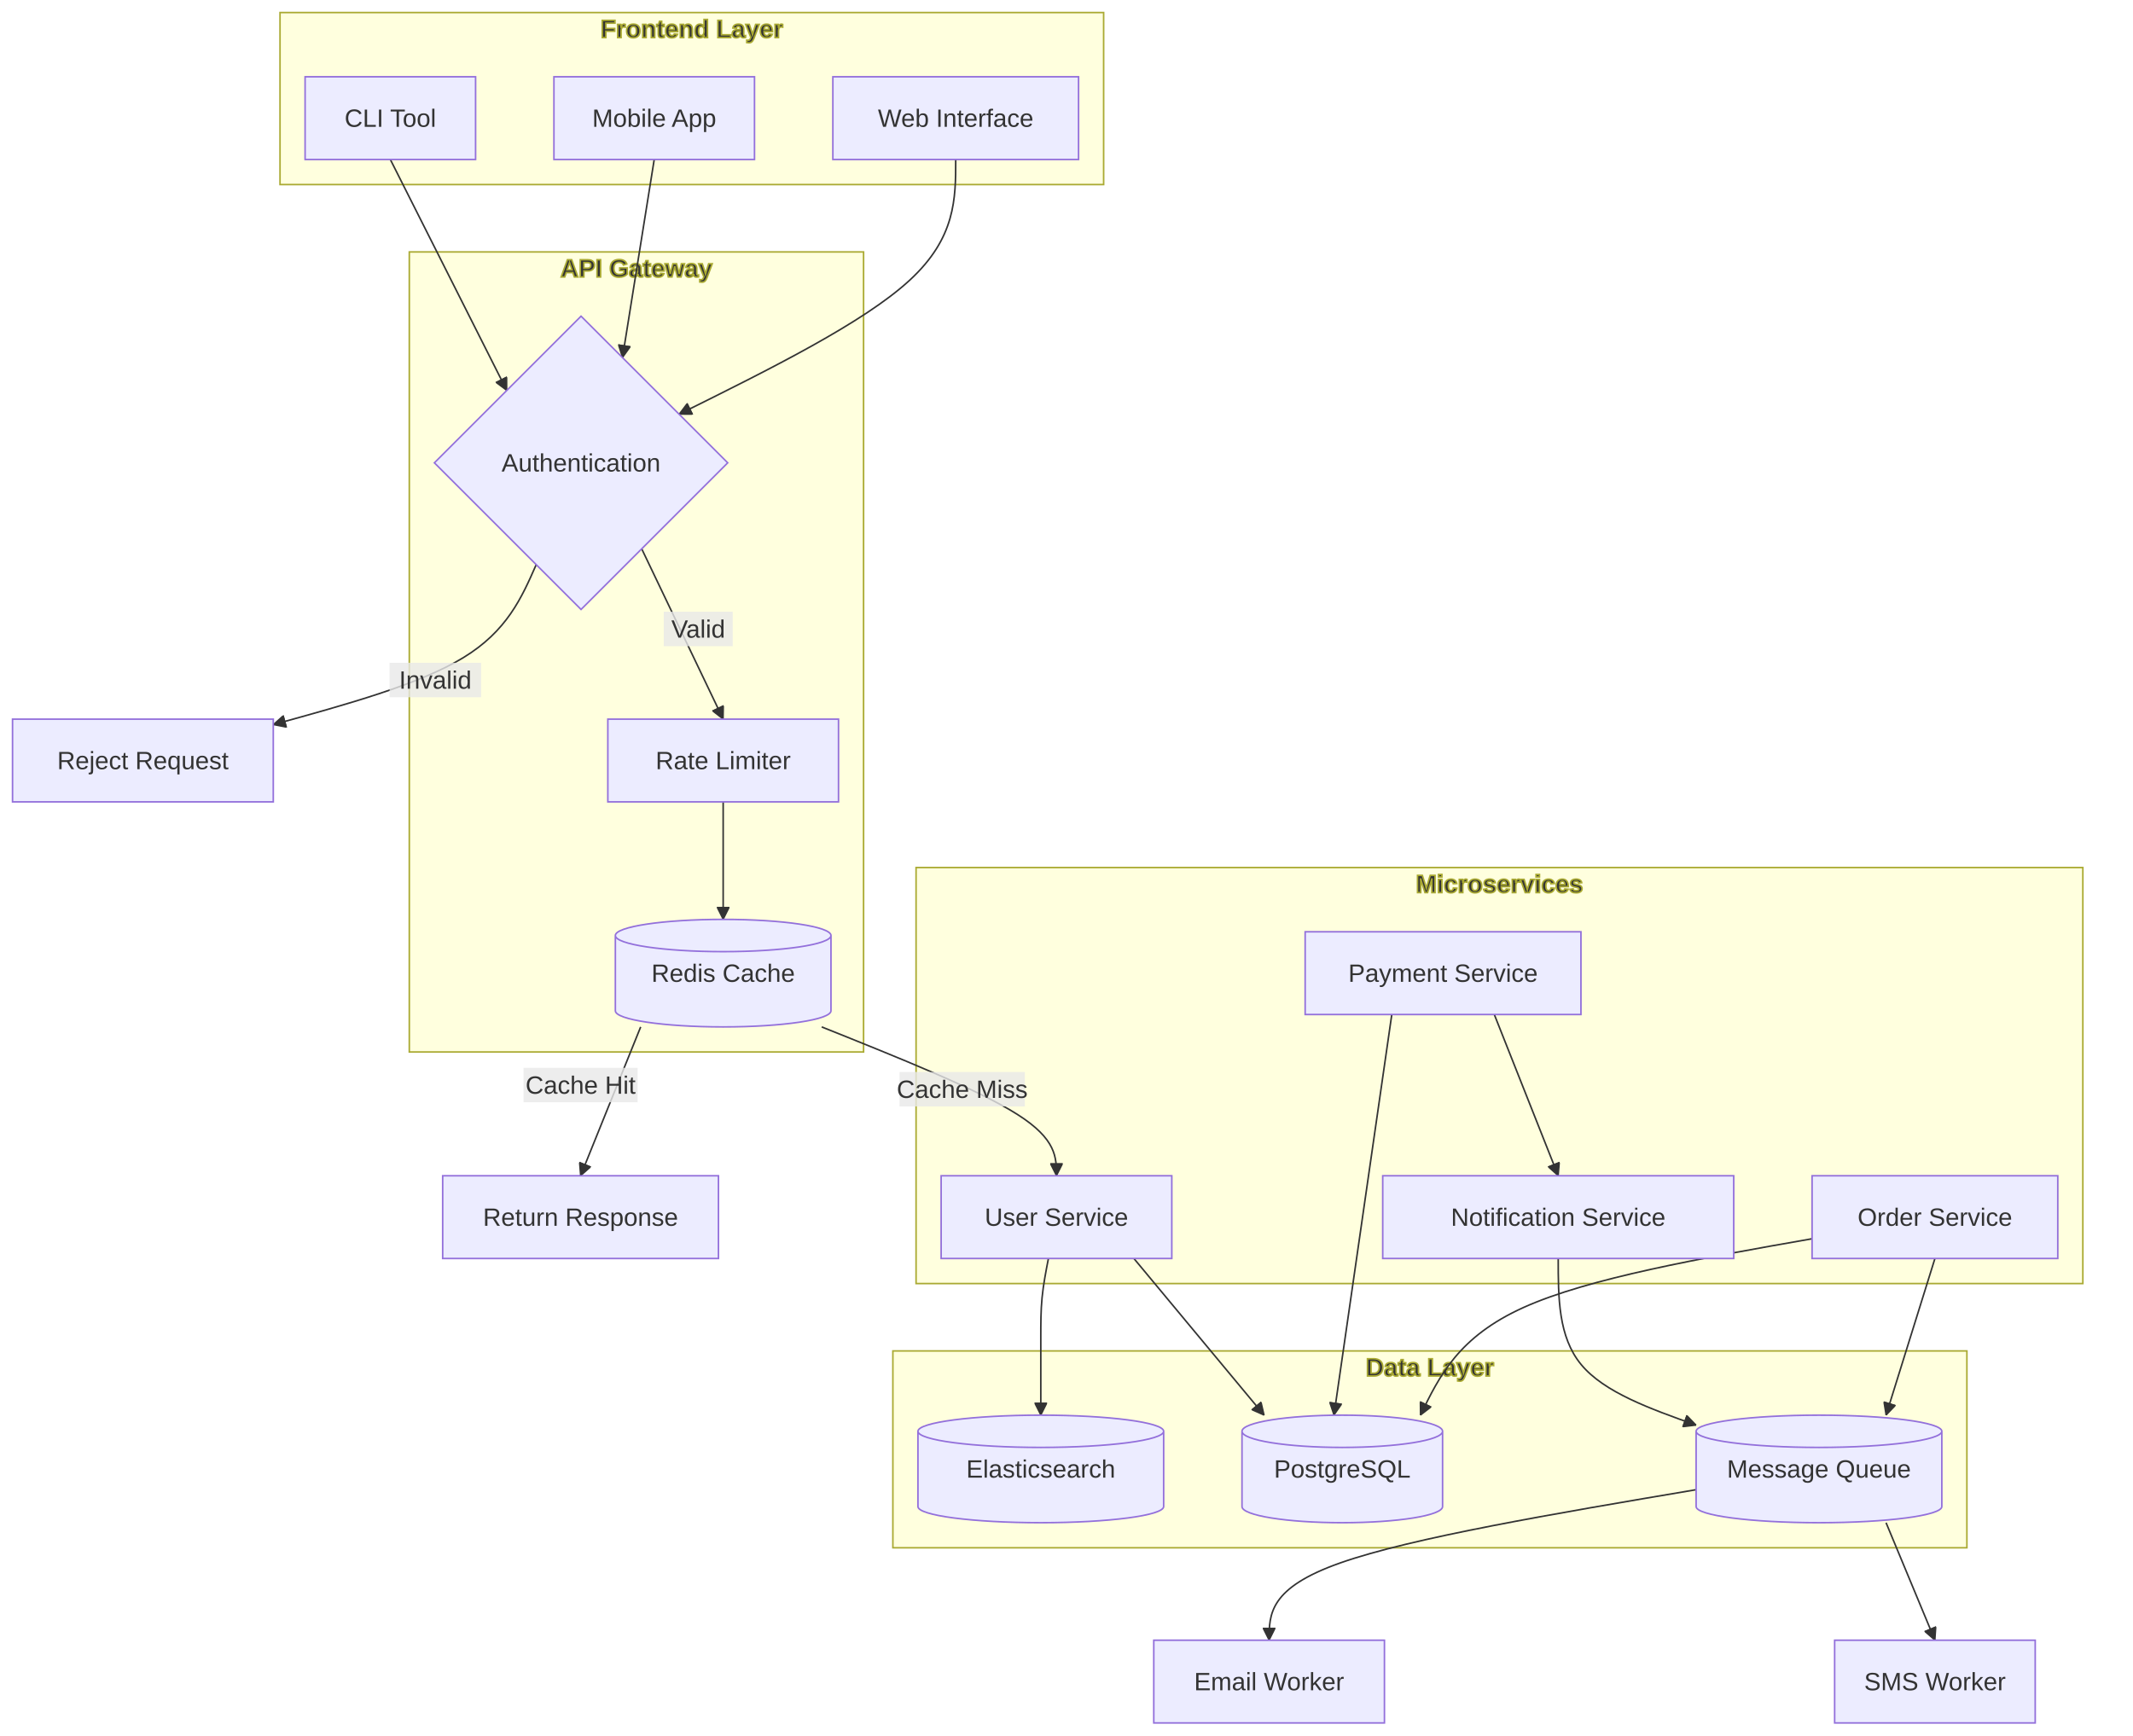
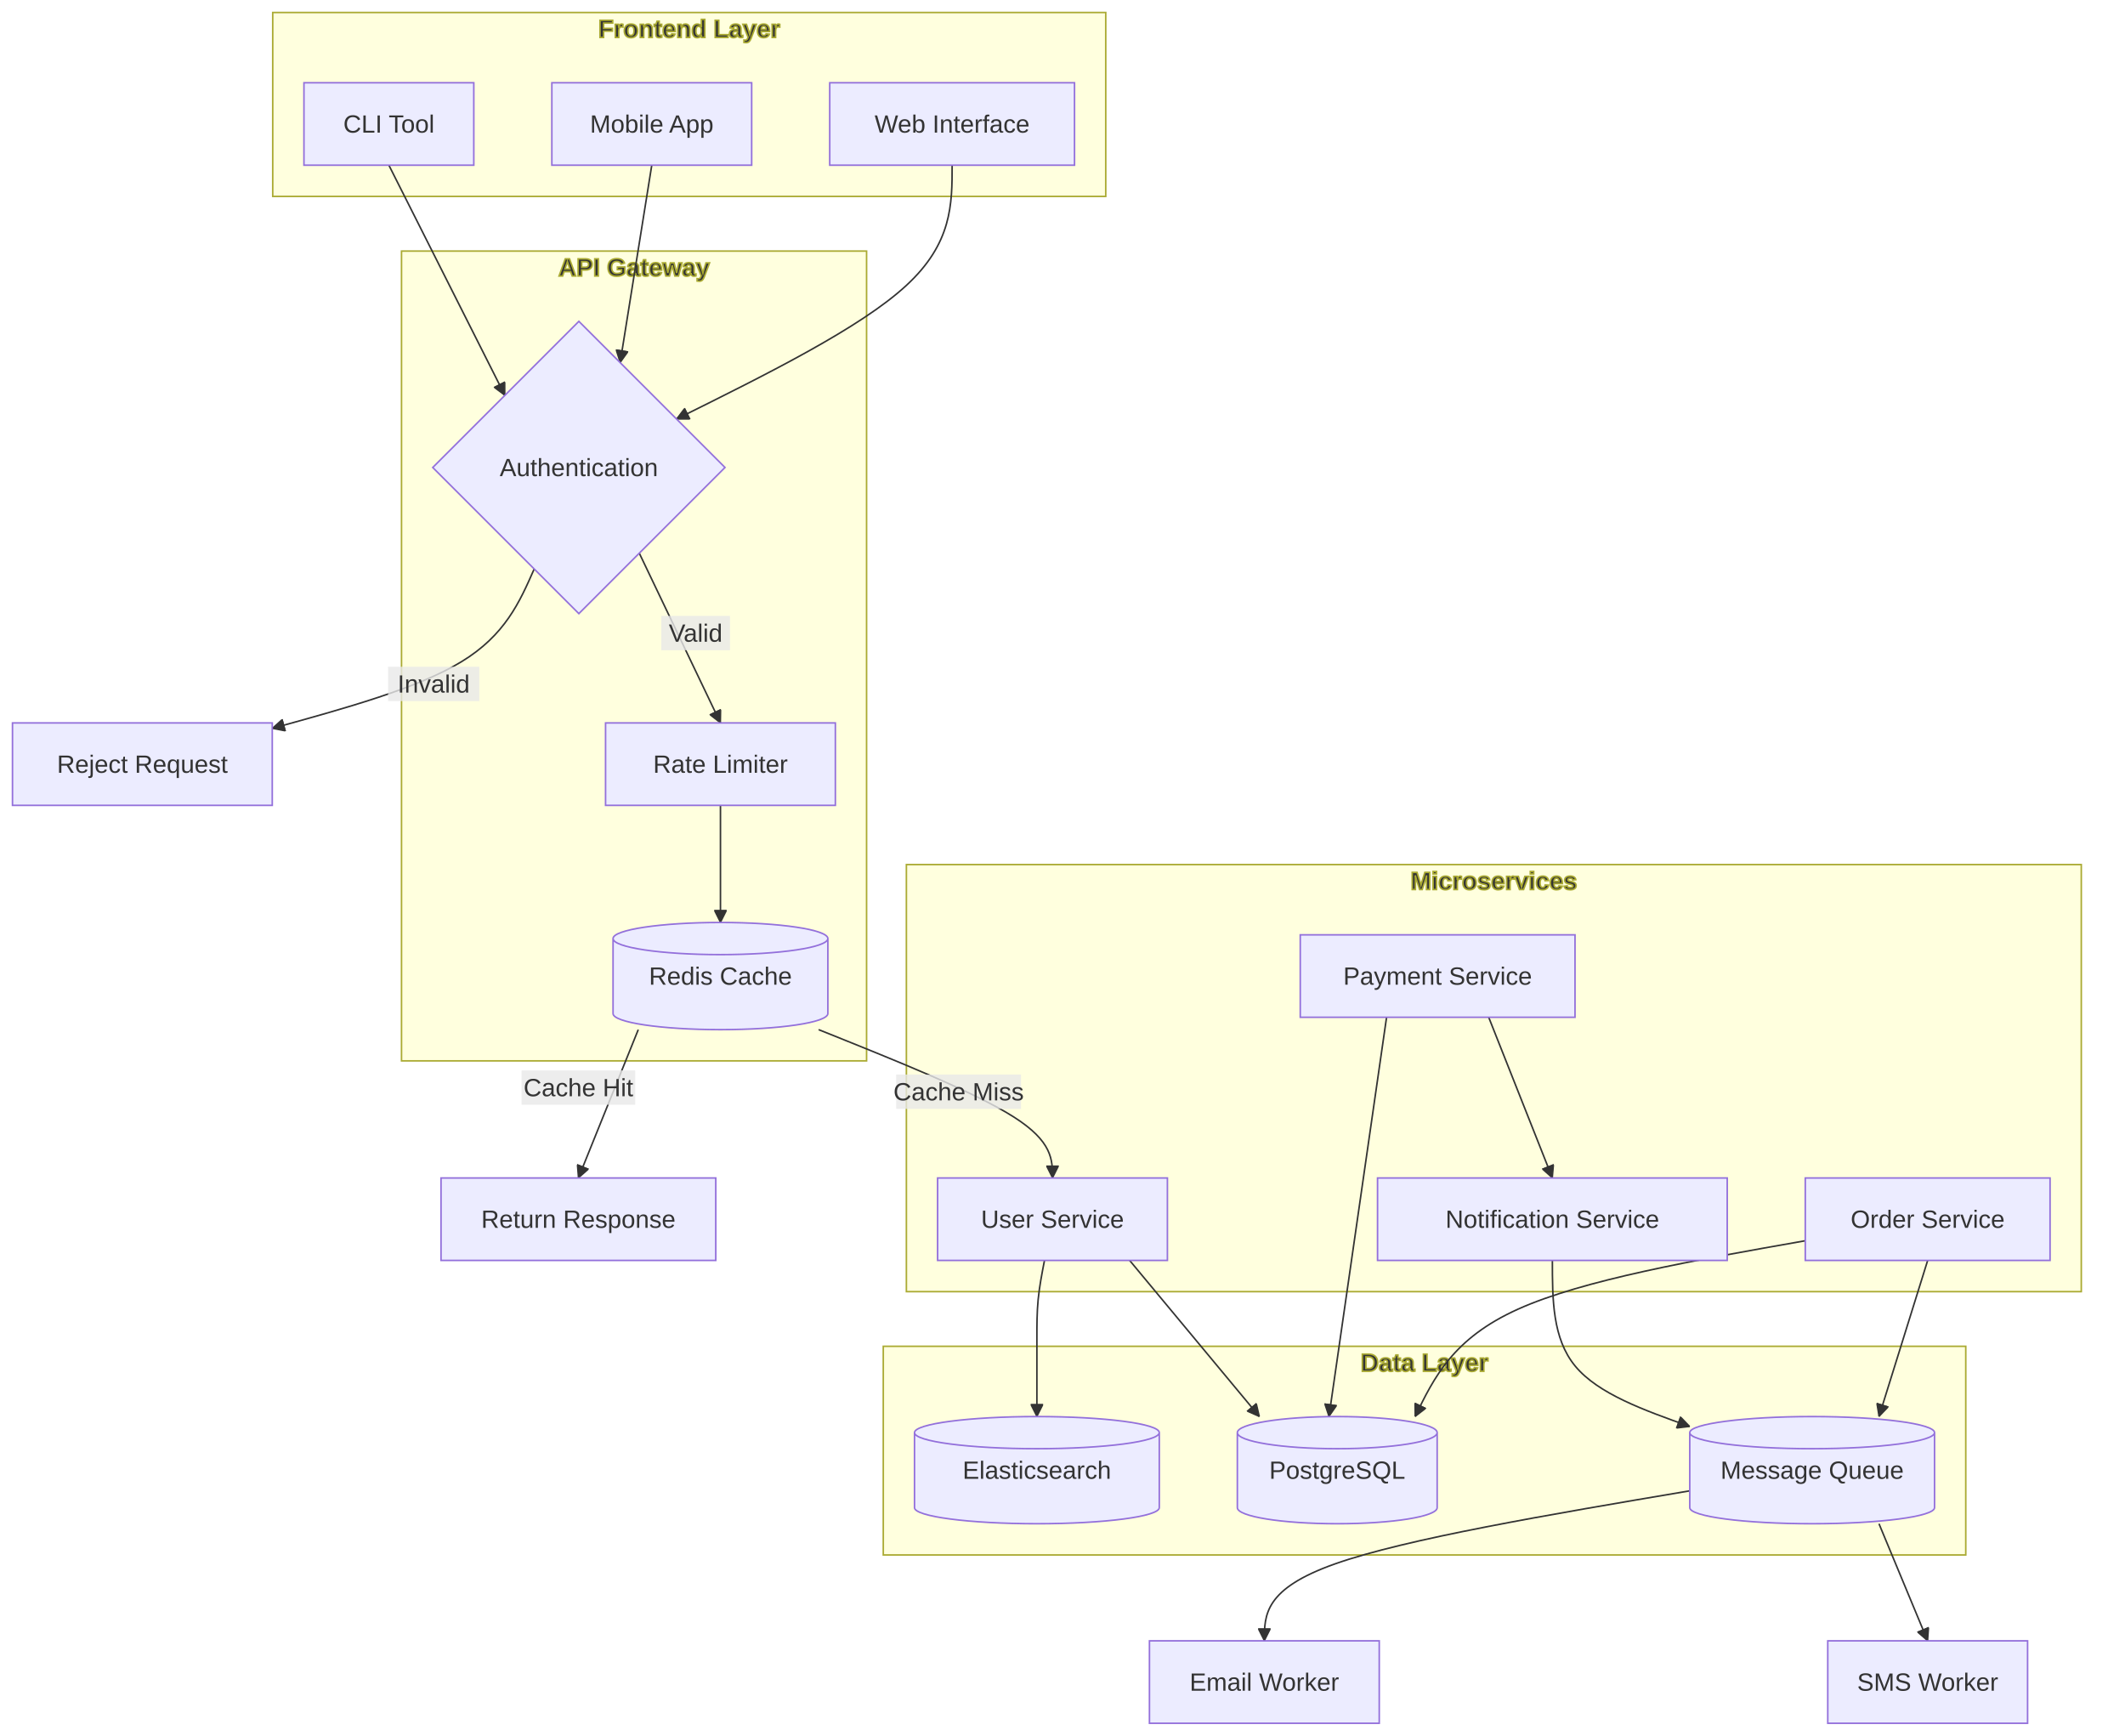
- <svg xmlns="http://www.w3.org/2000/svg" width="1361.2" height="1107.68" viewBox="-8 -24 1361.2 1107.68" class="mermaid">
+ <svg xmlns="http://www.w3.org/2000/svg" width="1361.2" height="1111.68" viewBox="-8 -28 1361.2 1111.68" class="mermaid">
  <style>

.mermaid {
  font-family: trebuchet ms, verdana, arial, sans-serif;
  font-size: 16px;
}

.node rect,
.node polygon,
.node circle,
.node ellipse,
.node path {
  fill: #ECECFF;
  stroke: #9370DB;
  stroke-width: 1px;
}

.node line {
  stroke: #9370DB;
  stroke-width: 1px;
}

.node .label {
  fill: #333333;
}

.node text {
  fill: #333333;
  font-family: trebuchet ms, verdana, arial, sans-serif;
  font-size: 16px;
}

.edge-path {
  fill: none;
  stroke: #333333;
  stroke-width: 1px;
}

.edge-label {
  fill: #333333;
  font-family: trebuchet ms, verdana, arial, sans-serif;
}

.edge-label-bg {
  fill: rgba(232, 232, 232, 0.8);
}

.subgraph {
  fill: #ffffde;
  stroke: #aaaa33;
  stroke-width: 1px;
}

.subgraph-title {
  fill: #333333;
  font-weight: bold;
}

.cluster rect {
  fill: #ffffde;
  stroke: #aaaa33;
  stroke-width: 1px;
  rx: 5px;
  ry: 5px;
}

.cluster-label {
  fill: #333333;
  font-family: trebuchet ms, verdana, arial, sans-serif;
  font-size: 16px;
  font-weight: bold;
}

marker path {
  fill: #333333;
  stroke: #333333;
}

  </style>
  <defs>
    <marker id="arrow_point" viewBox="0 0 10 10" refX="10" refY="5" markerWidth="8" markerHeight="8" orient="auto" markerUnits="userSpaceOnUse">
      <path d="M 0 0 L 10 5 L 0 10 z" />
    </marker>
    <marker id="arrow_point_start" viewBox="0 0 10 10" refX="4.5" refY="5" markerWidth="8" markerHeight="8" orient="auto" markerUnits="userSpaceOnUse">
      <path d="M 0 5 L 10 10 L 10 0 z" />
    </marker>
    <marker id="arrow_cross" viewBox="0 0 11 11" refX="12" refY="5.2" markerWidth="11" markerHeight="11" orient="auto" markerUnits="userSpaceOnUse">
-       <path d="M 1 1 L 10 10 M 10 1 L 1 10" fill="none" stroke-width="2" />
+       <path d="M 1 1 L 10 10 M 10 1 L 1 10" stroke-width="2" fill="none" />
    </marker>
    <marker id="arrow_cross_start" viewBox="0 0 11 11" refX="-1" refY="5.2" markerWidth="11" markerHeight="11" orient="auto" markerUnits="userSpaceOnUse">
      <path d="M 1 1 L 10 10 M 10 1 L 1 10" stroke-width="2" fill="none" />
    </marker>
    <marker id="arrow_circle" viewBox="0 0 10 10" refX="11" refY="5" markerWidth="11" markerHeight="11" orient="auto" markerUnits="userSpaceOnUse">
      <circle cx="5" cy="5" r="5" />
    </marker>
    <marker id="arrow_circle_start" viewBox="0 0 10 10" refX="-1" refY="5" markerWidth="11" markerHeight="11" orient="auto" markerUnits="userSpaceOnUse">
      <circle cx="5" cy="5" r="5" />
    </marker>
  </defs>
  <g class="root">
    <g class="clusters">
      <g class="subgraph" id="subgraph-Frontend">
-         <rect x="170.7" y="-16" width="525.6" height="109.8" class="cluster" />
-         <text x="433.5" y="0" class="cluster-label" text-anchor="middle">Frontend Layer</text>
+         <rect x="166.7" y="-20" width="533.6" height="117.8" class="cluster" />
+         <text x="433.5" y="-4" class="cluster-label" text-anchor="middle">Frontend Layer</text>
      </g>
      <g class="subgraph" id="subgraph-API">
-         <rect x="253.2" y="136.8" width="289.9" height="510.64" class="cluster" />
-         <text x="398.15" y="152.8" class="cluster-label" text-anchor="middle">API Gateway</text>
+         <rect x="249.2" y="132.8" width="297.9" height="518.64" class="cluster" />
+         <text x="398.15" y="148.8" class="cluster-label" text-anchor="middle">API Gateway</text>
      </g>
      <g class="subgraph" id="subgraph-Services">
-         <rect x="576.6" y="529.72" width="744.6" height="265.52" class="cluster" />
-         <text x="948.9" y="545.72" class="cluster-label" text-anchor="middle">Microservices</text>
+         <rect x="572.6" y="525.72" width="752.6" height="273.52" class="cluster" />
+         <text x="948.9" y="541.72" class="cluster-label" text-anchor="middle">Microservices</text>
      </g>
      <g class="subgraph" id="subgraph-Data">
-         <rect x="561.8" y="838.24" width="685.4" height="125.64" class="cluster" />
-         <text x="904.5" y="854.24" class="cluster-label" text-anchor="middle">Data Layer</text>
+         <rect x="557.8" y="834.24" width="693.4" height="133.64" class="cluster" />
+         <text x="904.5" y="850.24" class="cluster-label" text-anchor="middle">Data Layer</text>
      </g>
    </g>
    <g class="edgePaths">
      <g class="edge" id="edge-L-UI-Auth-0">
-         <path d="M 601.90 77.80 C 601.90 102.80, 601.90 127.80, 572.48 154.89 C 543.06 181.99, 484.21 211.18, 425.37 240.37" class="edge-path" fill="none" stroke-width="1" marker-end="url(#arrow_point)" />
+         <path d="M 601.90 77.80 C 601.90 102.80, 601.90 127.80, 572.48 154.89 C 543.06 181.99, 484.21 211.18, 425.37 240.37" class="edge-path" marker-end="url(#arrow_point)" fill="none" stroke-width="1" />
      </g>
      <g class="edge" id="edge-L-Mobile-Auth-0">
-         <path d="M 409.50 77.80 L 389.24 204.24" class="edge-path" fill="none" stroke-width="1" marker-end="url(#arrow_point)" />
+         <path d="M 409.50 77.80 L 389.24 204.24" class="edge-path" marker-end="url(#arrow_point)" fill="none" stroke-width="1" />
      </g>
      <g class="edge" id="edge-L-CLI-Auth-0">
-         <path d="M 241.10 77.80 L 315.40 225.20" class="edge-path" fill="none" stroke-width="1" marker-end="url(#arrow_point)" />
+         <path d="M 241.10 77.80 L 315.40 225.20" class="edge-path" stroke-width="1" fill="none" marker-end="url(#arrow_point)" />
      </g>
      <g class="edge" id="edge-L-Auth-Rate-0">
-         <path d="M 401.51 326.29 L 453.50 435.00" class="edge-path" stroke-width="1" marker-end="url(#arrow_point)" fill="none" />
+         <path d="M 401.51 326.29 L 453.50 435.00" class="edge-path" fill="none" stroke-width="1" marker-end="url(#arrow_point)" />
      </g>
      <g class="edge" id="edge-L-Auth-Reject-0">
        <path d="M 334.19 336.39 C 324.86 357.60, 315.53 378.80, 287.57 395.81 C 259.60 412.83, 213.00 425.66, 166.40 438.49" class="edge-path" fill="none" stroke-width="1" marker-end="url(#arrow_point)" />
      </g>
      <g class="edge" id="edge-L-Rate-Cache-0">
-         <path d="M 453.50 487.80 C 453.50 496.13, 453.50 504.47, 453.50 512.80 C 453.50 521.13, 453.50 529.47, 453.50 537.80 C 453.50 554.47, 453.50 562.80, 453.50 562.80" class="edge-path" fill="none" stroke-width="1" marker-end="url(#arrow_point)" />
+         <path d="M 453.50 487.80 C 453.50 496.13, 453.50 504.47, 453.50 512.80 C 453.50 521.13, 453.50 529.47, 453.50 537.80 C 453.50 554.47, 453.50 562.80, 453.50 562.80" class="edge-path" marker-end="url(#arrow_point)" stroke-width="1" fill="none" />
      </g>
      <g class="edge" id="edge-L-Cache-Response-0">
-         <path d="M 400.85 631.44 L 362.50 726.44" class="edge-path" marker-end="url(#arrow_point)" stroke-width="1" fill="none" />
+         <path d="M 400.85 631.44 L 362.50 726.44" class="edge-path" marker-end="url(#arrow_point)" fill="none" stroke-width="1" />
      </g>
      <g class="edge" id="edge-L-Cache-UserSvc-0">
-         <path d="M 516.39 631.44 C 566.33 651.44, 616.26 671.44, 641.23 687.27 C 666.20 703.11, 666.20 714.77, 666.20 726.44" class="edge-path" stroke-width="1" fill="none" marker-end="url(#arrow_point)" />
+         <path d="M 516.39 631.44 C 566.33 651.44, 616.26 671.44, 641.23 687.27 C 666.20 703.11, 666.20 714.77, 666.20 726.44" class="edge-path" stroke-width="1" marker-end="url(#arrow_point)" fill="none" />
      </g>
      <g class="edge" id="edge-L-UserSvc-DB-0">
-         <path d="M 715.61 779.24 L 798.73 879.24" class="edge-path" stroke-width="1" fill="none" marker-end="url(#arrow_point)" />
+         <path d="M 715.61 779.24 L 798.73 879.24" class="edge-path" stroke-width="1" marker-end="url(#arrow_point)" fill="none" />
      </g>
      <g class="edge" id="edge-L-UserSvc-Search-0">
-         <path d="M 661.06 779.24 C 659.44 787.57, 657.82 795.91, 657.01 804.24 C 656.20 812.57, 656.20 820.91, 656.20 829.24 C 656.20 837.57, 656.20 845.91, 656.20 854.24 C 656.20 870.91, 656.20 879.24, 656.20 879.24" class="edge-path" fill="none" marker-end="url(#arrow_point)" stroke-width="1" />
+         <path d="M 661.06 779.24 C 659.44 787.57, 657.82 795.91, 657.01 804.24 C 656.20 812.57, 656.20 820.91, 656.20 829.24 C 656.20 837.57, 656.20 845.91, 656.20 854.24 C 656.20 870.91, 656.20 879.24, 656.20 879.24" class="edge-path" marker-end="url(#arrow_point)" fill="none" stroke-width="1" />
      </g>
      <g class="edge" id="edge-L-OrderSvc-DB-0">
-         <path d="M 1148.40 766.64 C 1077.20 779.17, 1006.00 791.71, 964.35 810.47 C 922.69 829.24, 910.58 854.24, 898.47 879.24" class="edge-path" stroke-width="1" marker-end="url(#arrow_point)" fill="none" />
+         <path d="M 1148.40 766.64 C 1077.20 779.17, 1006.00 791.71, 964.35 810.47 C 922.69 829.24, 910.58 854.24, 898.47 879.24" class="edge-path" fill="none" stroke-width="1" marker-end="url(#arrow_point)" />
      </g>
      <g class="edge" id="edge-L-OrderSvc-Queue-0">
-         <path d="M 1226.80 779.24 L 1195.61 879.24" class="edge-path" stroke-width="1" fill="none" marker-end="url(#arrow_point)" />
+         <path d="M 1226.80 779.24 L 1195.61 879.24" class="edge-path" fill="none" stroke-width="1" marker-end="url(#arrow_point)" />
      </g>
      <g class="edge" id="edge-L-PaymentSvc-DB-0">
        <path d="M 880.19 623.52 L 843.28 879.24" class="edge-path" fill="none" stroke-width="1" marker-end="url(#arrow_point)" />
      </g>
      <g class="edge" id="edge-L-PaymentSvc-NotifySvc-0">
-         <path d="M 945.61 623.52 L 986.40 726.44" class="edge-path" marker-end="url(#arrow_point)" stroke-width="1" fill="none" />
+         <path d="M 945.61 623.52 L 986.40 726.44" class="edge-path" marker-end="url(#arrow_point)" fill="none" stroke-width="1" />
      </g>
      <g class="edge" id="edge-L-NotifySvc-Queue-0">
-         <path d="M 986.40 779.24 C 986.40 804.24, 986.40 829.24, 1001.07 846.97 C 1015.73 864.70, 1045.07 875.15, 1074.40 885.61" class="edge-path" marker-end="url(#arrow_point)" fill="none" stroke-width="1" />
+         <path d="M 986.40 779.24 C 986.40 804.24, 986.40 829.24, 1001.07 846.97 C 1015.73 864.70, 1045.07 875.15, 1074.40 885.61" class="edge-path" stroke-width="1" fill="none" marker-end="url(#arrow_point)" />
      </g>
      <g class="edge" id="edge-L-Queue-EmailWorker-0">
-         <path d="M 1074.40 926.81 C 983.57 942.17, 892.73 957.52, 847.32 973.54 C 801.90 989.55, 801.90 1006.21, 801.90 1022.88" class="edge-path" stroke-width="1" marker-end="url(#arrow_point)" fill="none" />
+         <path d="M 1074.40 926.81 C 983.57 942.17, 892.73 957.52, 847.32 973.54 C 801.90 989.55, 801.90 1006.21, 801.90 1022.88" class="edge-path" marker-end="url(#arrow_point)" stroke-width="1" fill="none" />
      </g>
      <g class="edge" id="edge-L-Queue-SMSWorker-0">
        <path d="M 1195.61 947.88 L 1226.80 1022.88" class="edge-path" fill="none" stroke-width="1" marker-end="url(#arrow_point)" />
      </g>
    </g>
    <g class="edgeLabels">
      <g class="edgeLabel" id="edge-label-L-Auth-Rate-0">
        <rect x="415.592" y="366.445" width="44" height="22" class="edge-label-bg" />
-         <text x="437.592" y="377.445" class="edge-label" dominant-baseline="central" text-anchor="middle">Valid</text>
+         <text x="437.592" y="377.445" class="edge-label" text-anchor="middle" dominant-baseline="central">Valid</text>
      </g>
      <g class="edgeLabel" id="edge-label-L-Auth-Reject-0">
        <rect x="240.6" y="399.022" width="58.4" height="22" class="edge-label-bg" />
        <text x="269.8" y="410.022" class="edge-label" text-anchor="middle" dominant-baseline="central">Invalid</text>
      </g>
      <g class="edgeLabel" id="edge-label-L-Cache-Response-0">
        <rect x="326.1" y="657.55" width="72.8" height="22" class="edge-label-bg" />
-         <text x="362.5" y="668.55" class="edge-label" dominant-baseline="central" text-anchor="middle">Cache Hit</text>
+         <text x="362.5" y="668.55" class="edge-label" text-anchor="middle" dominant-baseline="central">Cache Hit</text>
      </g>
      <g class="edgeLabel" id="edge-label-L-Cache-UserSvc-0">
        <rect x="566.055" y="660.199" width="80" height="22" class="edge-label-bg" />
        <text x="606.055" y="671.199" class="edge-label" text-anchor="middle" dominant-baseline="central">Cache Miss</text>
      </g>
    </g>
    <g class="nodes">
      <g class="node" id="node-Auth">
        <polygon points="362.8,177.8 456.4,271.4 362.8,365 269.2,271.4" />
-         <text x="362.8" y="271.4" class="label" dominant-baseline="central" text-anchor="middle">Authentication</text>
+         <text x="362.8" y="271.4" class="label" text-anchor="middle" dominant-baseline="central">Authentication</text>
      </g>
      <g class="node" id="node-CLI">
        <rect x="186.7" y="25" width="108.8" height="52.8" />
-         <text x="241.1" y="51.4" class="label" text-anchor="middle" dominant-baseline="central">CLI Tool</text>
+         <text x="241.1" y="51.4" class="label" dominant-baseline="central" text-anchor="middle">CLI Tool</text>
      </g>
      <g class="node" id="node-Cache">
        <path d="M 384.7 573.096 a 68.8 10.296 0 0 0 137.6 0 a 68.8 10.296 0 0 0 -137.6 0 l 0 48.048 a 68.8 10.296 0 0 0 137.6 0 l 0 -48.048" />
-         <text x="453.5" y="597.12" class="label" dominant-baseline="central" text-anchor="middle">Redis Cache</text>
+         <text x="453.5" y="597.12" class="label" text-anchor="middle" dominant-baseline="central">Redis Cache</text>
      </g>
      <g class="node" id="node-DB">
        <path d="M 784.6 889.536 a 64 10.296 0 0 0 128 0 a 64 10.296 0 0 0 -128 0 l 0 48.048 a 64 10.296 0 0 0 128 0 l 0 -48.048" />
-         <text x="848.6" y="913.56" class="label" dominant-baseline="central" text-anchor="middle">PostgreSQL</text>
+         <text x="848.6" y="913.56" class="label" text-anchor="middle" dominant-baseline="central">PostgreSQL</text>
      </g>
      <g class="node" id="node-EmailWorker">
        <rect x="728.3" y="1022.88" width="147.2" height="52.8" />
-         <text x="801.9" y="1049.28" class="label" dominant-baseline="central" text-anchor="middle">Email Worker</text>
+         <text x="801.9" y="1049.28" class="label" text-anchor="middle" dominant-baseline="central">Email Worker</text>
      </g>
      <g class="node" id="node-Mobile">
        <rect x="345.5" y="25" width="128" height="52.8" />
-         <text x="409.5" y="51.4" class="label" text-anchor="middle" dominant-baseline="central">Mobile App</text>
+         <text x="409.5" y="51.4" class="label" dominant-baseline="central" text-anchor="middle">Mobile App</text>
      </g>
      <g class="node" id="node-NotifySvc">
        <rect x="874.4" y="726.44" width="224" height="52.8" />
-         <text x="986.4" y="752.84" class="label" text-anchor="middle" dominant-baseline="central">Notification Service</text>
+         <text x="986.4" y="752.84" class="label" dominant-baseline="central" text-anchor="middle">Notification Service</text>
      </g>
      <g class="node" id="node-OrderSvc">
        <rect x="1148.4" y="726.44" width="156.8" height="52.8" />
-         <text x="1226.8" y="752.84" class="label" dominant-baseline="central" text-anchor="middle">Order Service</text>
+         <text x="1226.8" y="752.84" class="label" text-anchor="middle" dominant-baseline="central">Order Service</text>
      </g>
      <g class="node" id="node-PaymentSvc">
        <rect x="824.9" y="570.72" width="176" height="52.8" />
-         <text x="912.9" y="597.12" class="label" text-anchor="middle" dominant-baseline="central">Payment Service</text>
+         <text x="912.9" y="597.12" class="label" dominant-baseline="central" text-anchor="middle">Payment Service</text>
      </g>
      <g class="node" id="node-Queue">
        <path d="M 1074.4 889.536 a 78.4 10.296 0 0 0 156.8 0 a 78.4 10.296 0 0 0 -156.8 0 l 0 48.048 a 78.4 10.296 0 0 0 156.8 0 l 0 -48.048" />
        <text x="1152.8" y="913.56" class="label" dominant-baseline="central" text-anchor="middle">Message Queue</text>
      </g>
      <g class="node" id="node-Rate">
        <rect x="379.9" y="435" width="147.2" height="52.8" />
-         <text x="453.5" y="461.4" class="label" dominant-baseline="central" text-anchor="middle">Rate Limiter</text>
+         <text x="453.5" y="461.4" class="label" text-anchor="middle" dominant-baseline="central">Rate Limiter</text>
      </g>
      <g class="node" id="node-Reject">
        <rect x="0" y="435" width="166.4" height="52.8" />
        <text x="83.2" y="461.4" class="label" text-anchor="middle" dominant-baseline="central">Reject Request</text>
      </g>
      <g class="node" id="node-Response">
        <rect x="274.5" y="726.44" width="176" height="52.8" />
        <text x="362.5" y="752.84" class="label" dominant-baseline="central" text-anchor="middle">Return Response</text>
      </g>
      <g class="node" id="node-SMSWorker">
        <rect x="1162.8" y="1022.88" width="128" height="52.8" />
-         <text x="1226.8" y="1049.28" class="label" text-anchor="middle" dominant-baseline="central">SMS Worker</text>
+         <text x="1226.8" y="1049.28" class="label" dominant-baseline="central" text-anchor="middle">SMS Worker</text>
      </g>
      <g class="node" id="node-Search">
        <path d="M 577.8 889.536 a 78.4 10.296 0 0 0 156.8 0 a 78.4 10.296 0 0 0 -156.8 0 l 0 48.048 a 78.4 10.296 0 0 0 156.8 0 l 0 -48.048" />
-         <text x="656.2" y="913.56" class="label" text-anchor="middle" dominant-baseline="central">Elasticsearch</text>
+         <text x="656.2" y="913.56" class="label" dominant-baseline="central" text-anchor="middle">Elasticsearch</text>
      </g>
      <g class="node" id="node-UI">
        <rect x="523.5" y="25" width="156.8" height="52.8" />
        <text x="601.9" y="51.4" class="label" dominant-baseline="central" text-anchor="middle">Web Interface</text>
      </g>
      <g class="node" id="node-UserSvc">
        <rect x="592.6" y="726.44" width="147.2" height="52.8" />
        <text x="666.2" y="752.84" class="label" dominant-baseline="central" text-anchor="middle">User Service</text>
      </g>
    </g>
  </g>
</svg>
